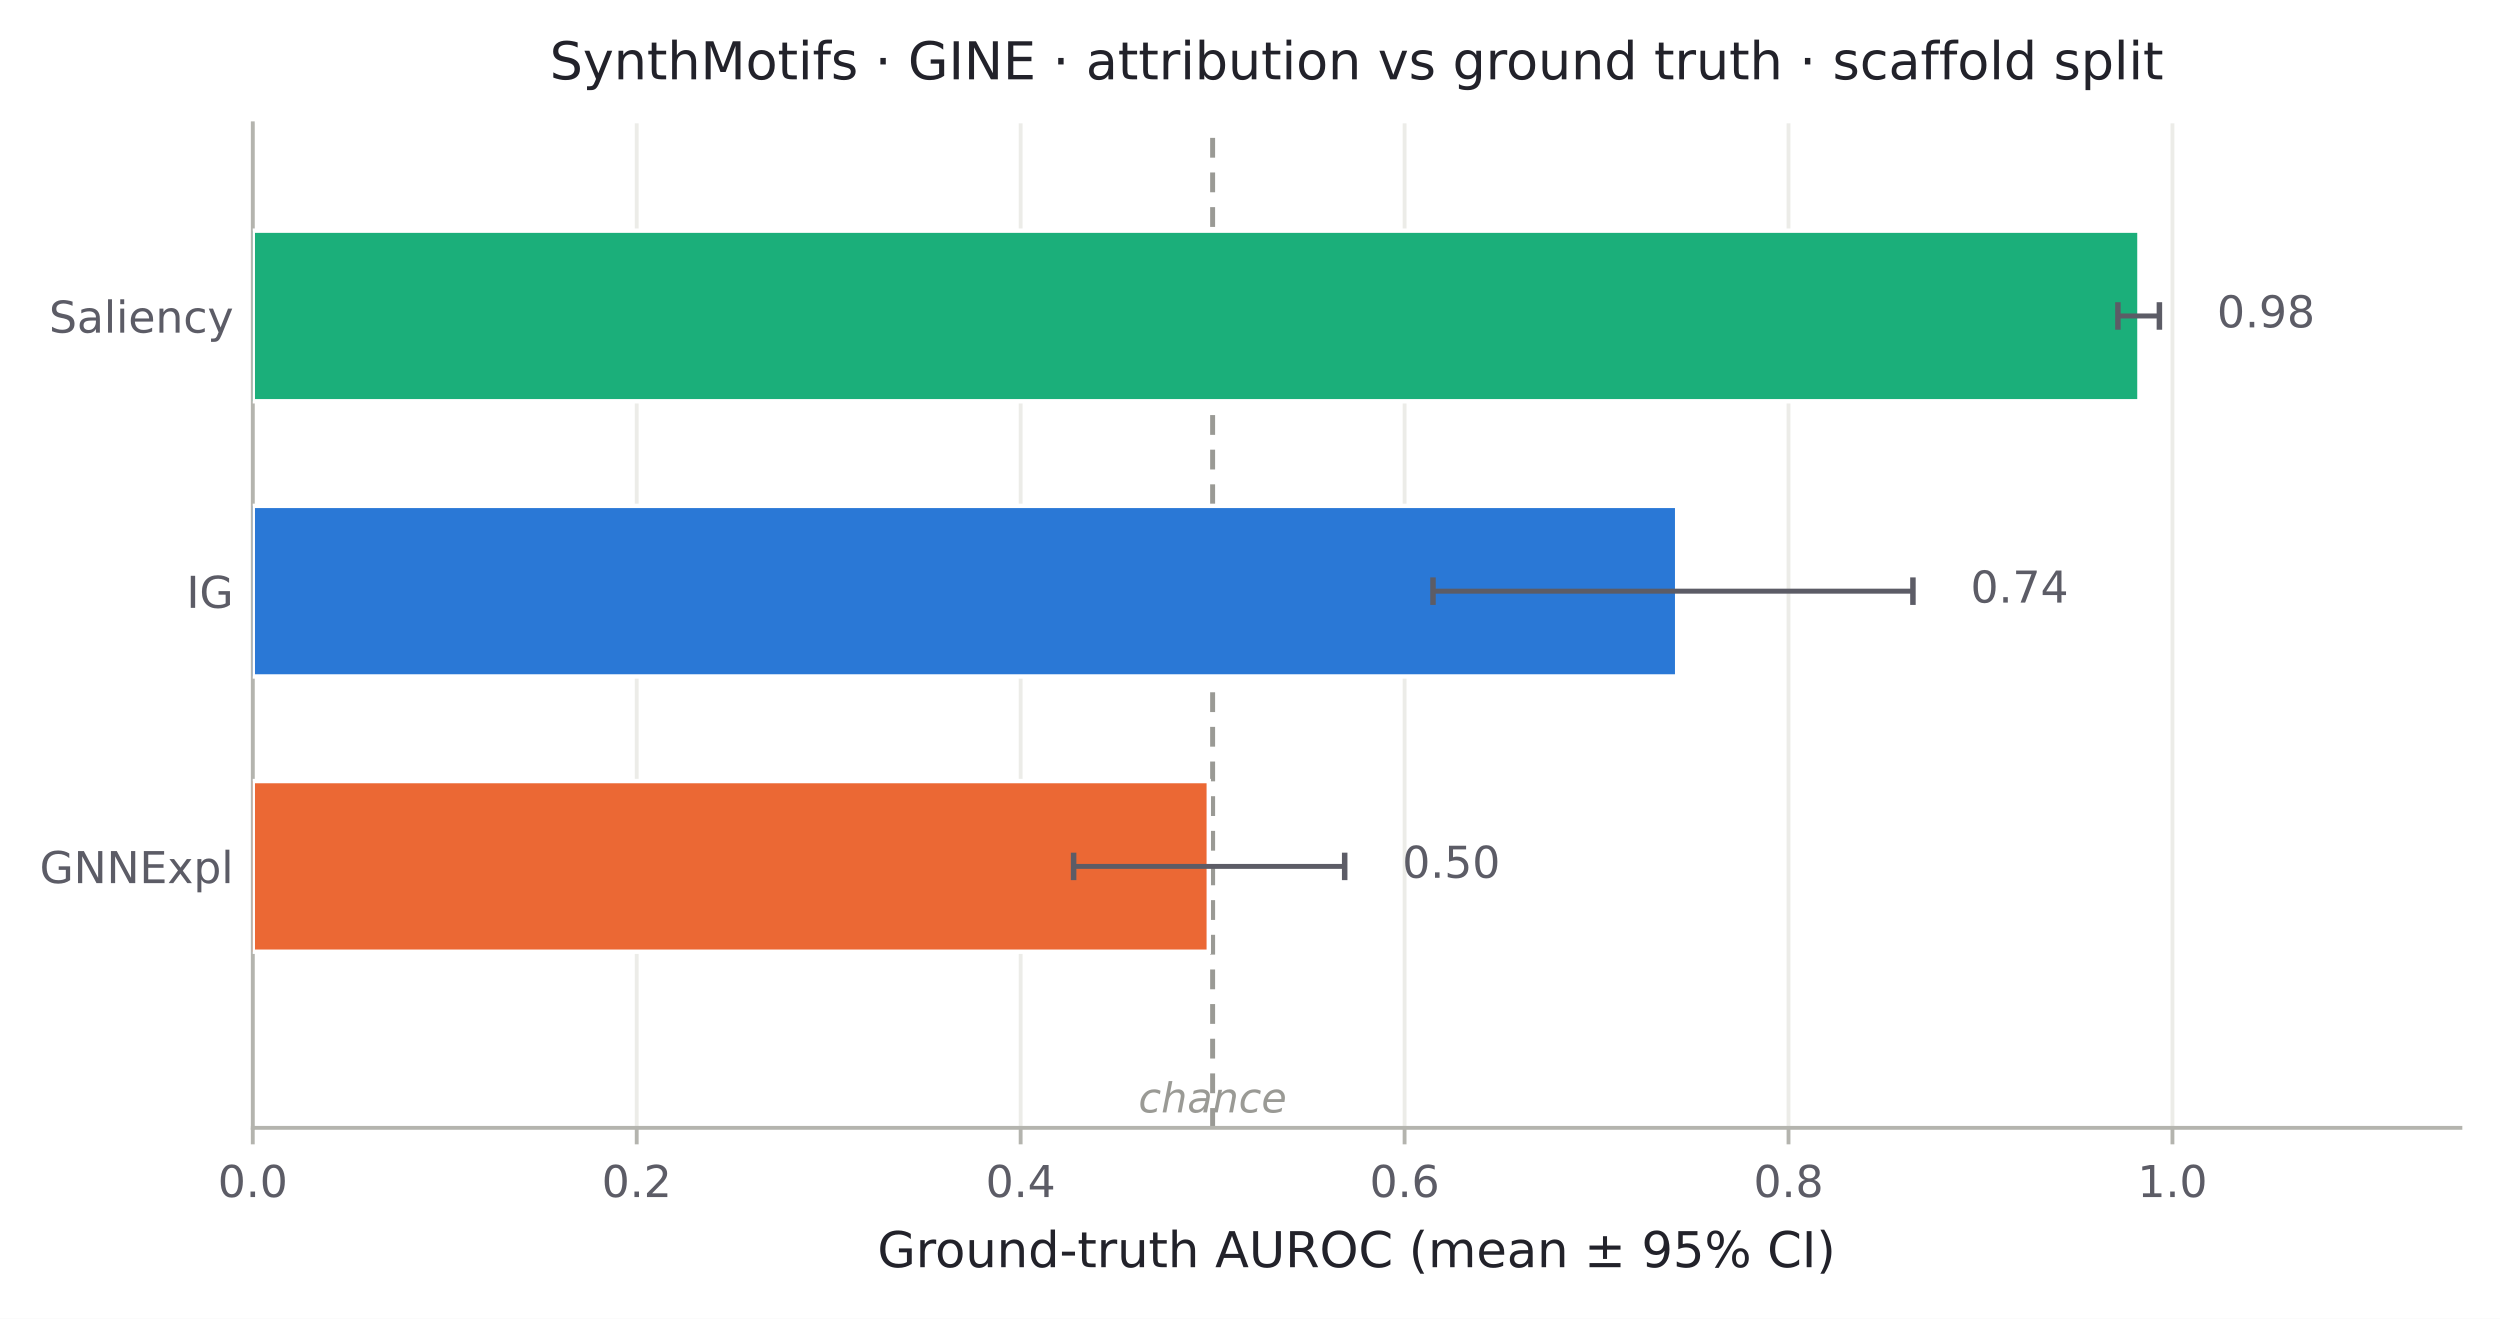
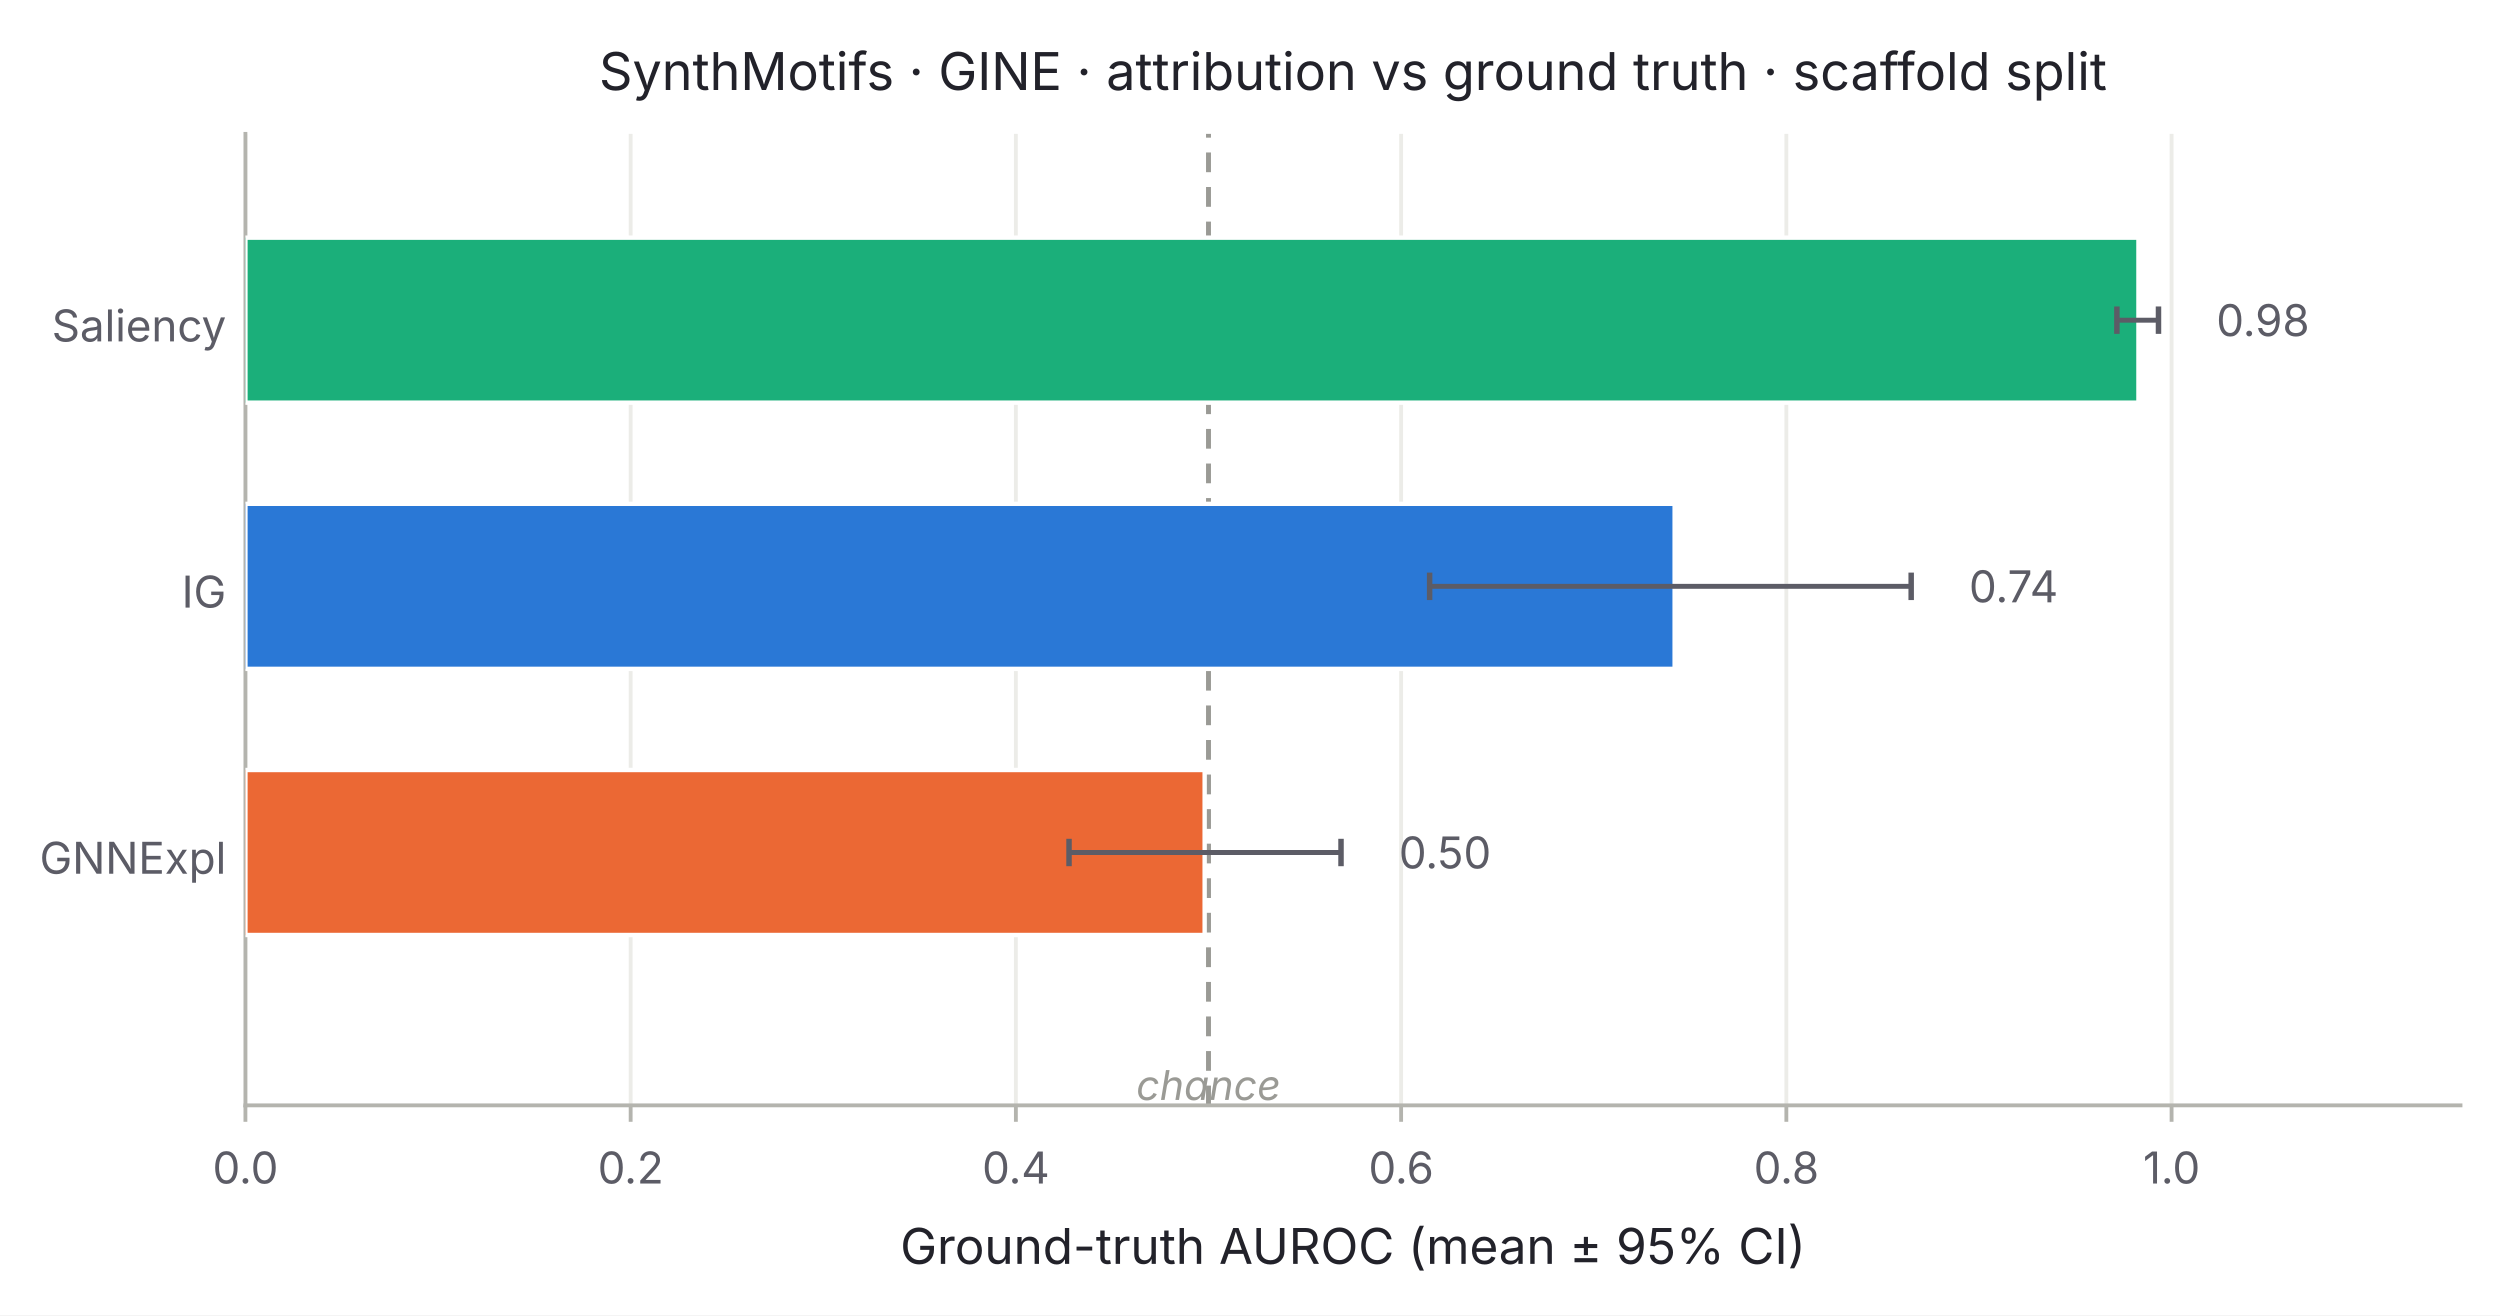
- <svg xmlns="http://www.w3.org/2000/svg" xmlns:xlink="http://www.w3.org/1999/xlink" width="454.54pt" height="239.761pt" viewBox="0 0 454.54 239.761" version="1.1">
+ <svg xmlns="http://www.w3.org/2000/svg" xmlns:xlink="http://www.w3.org/1999/xlink" width="455.716pt" height="239.76pt" viewBox="0 0 455.716 239.76" version="1.1">
  <defs>
    <style type="text/css">*{stroke-linejoin: round; stroke-linecap: butt}</style>
  </defs>
  <g id="figure_1">
    <g id="patch_1">
-       <path d="M 0 239.761  L 454.54 239.761  L 454.54 0  L 0 0  z " style="fill: #ffffff" />
+       <path d="M 0 239.76  L 455.716 239.76  L 455.716 0  L 0 0  z " style="fill: #ffffff" />
    </g>
    <g id="axes_1">
      <g id="patch_2">
-         <path d="M 45.96 205.061  L 447.34 205.061  L 447.34 22.419  L 45.96 22.419  z " style="fill: #ffffff" />
+         <path d="M 44.736 201.491  L 448.516 201.491  L 448.516 24.403  L 44.736 24.403  z " style="fill: #ffffff" />
      </g>
      <g id="matplotlib.axis_1">
        <g id="xtick_1">
          <g id="line2d_1">
-             <path d="M 45.96 205.061  L 45.96 22.419  " clip-path="url(#p870fc01ee4)" style="fill: none; stroke: #ecece8; stroke-width: 0.7; stroke-linecap: round" />
+             <path d="M 44.736 201.491  L 44.736 24.403  " clip-path="url(#p02fb2e245c)" style="fill: none; stroke: #ecece8; stroke-width: 0.7; stroke-linecap: round" />
          </g>
          <g id="line2d_2">
            <defs>
-               <path id="m1167ee168f" d="M 0 0  L 0 3  " style="stroke: #b4b4ae; stroke-width: 0.7" />
+               <path id="mb1411e346f" d="M 0 0  L 0 3  " style="stroke: #b4b4ae; stroke-width: 0.7" />
            </defs>
            <g>
-               <use xlink:href="#m1167ee168f" x="45.96" y="205.061" style="fill: #b4b4ae; stroke: #b4b4ae; stroke-width: 0.7" />
+               <use xlink:href="#mb1411e346f" x="44.736" y="201.491" style="fill: #b4b4ae; stroke: #b4b4ae; stroke-width: 0.7" />
            </g>
          </g>
          <g id="text_1">
-             <text style="font-size: 8px; font-family: 'DejaVu Sans', 'Arial', 'Helvetica', sans-serif; text-anchor: middle; fill: #5c5c66" x="45.96" y="217.639" transform="rotate(-0 45.96 217.6389)">0.0</text>
+             <text style="font-size: 8px; font-family: 'Inter', 'Liberation Sans', 'Arial', 'Helvetica', 'DejaVu Sans', sans-serif; text-anchor: middle; fill: #5c5c66" x="44.736" y="215.741" transform="rotate(-0 44.73625 215.7407)">0.0</text>
          </g>
        </g>
        <g id="xtick_2">
          <g id="line2d_3">
-             <path d="M 115.765 205.061  L 115.765 22.419  " clip-path="url(#p870fc01ee4)" style="fill: none; stroke: #ecece8; stroke-width: 0.7; stroke-linecap: round" />
+             <path d="M 114.959 201.491  L 114.959 24.403  " clip-path="url(#p02fb2e245c)" style="fill: none; stroke: #ecece8; stroke-width: 0.7; stroke-linecap: round" />
          </g>
          <g id="line2d_4">
            <g>
-               <use xlink:href="#m1167ee168f" x="115.765" y="205.061" style="fill: #b4b4ae; stroke: #b4b4ae; stroke-width: 0.7" />
+               <use xlink:href="#mb1411e346f" x="114.959" y="201.491" style="fill: #b4b4ae; stroke: #b4b4ae; stroke-width: 0.7" />
            </g>
          </g>
          <g id="text_2">
-             <text style="font-size: 8px; font-family: 'DejaVu Sans', 'Arial', 'Helvetica', sans-serif; text-anchor: middle; fill: #5c5c66" x="115.765" y="217.639" transform="rotate(-0 115.7652 217.6389)">0.2</text>
+             <text style="font-size: 8px; font-family: 'Inter', 'Liberation Sans', 'Arial', 'Helvetica', 'DejaVu Sans', sans-serif; text-anchor: middle; fill: #5c5c66" x="114.959" y="215.741" transform="rotate(-0 114.9589 215.7407)">0.2</text>
          </g>
        </g>
        <g id="xtick_3">
          <g id="line2d_5">
-             <path d="M 185.57 205.061  L 185.57 22.419  " clip-path="url(#p870fc01ee4)" style="fill: none; stroke: #ecece8; stroke-width: 0.7; stroke-linecap: round" />
+             <path d="M 185.181 201.491  L 185.181 24.403  " clip-path="url(#p02fb2e245c)" style="fill: none; stroke: #ecece8; stroke-width: 0.7; stroke-linecap: round" />
          </g>
          <g id="line2d_6">
            <g>
-               <use xlink:href="#m1167ee168f" x="185.57" y="205.061" style="fill: #b4b4ae; stroke: #b4b4ae; stroke-width: 0.7" />
+               <use xlink:href="#mb1411e346f" x="185.181" y="201.491" style="fill: #b4b4ae; stroke: #b4b4ae; stroke-width: 0.7" />
            </g>
          </g>
          <g id="text_3">
-             <text style="font-size: 8px; font-family: 'DejaVu Sans', 'Arial', 'Helvetica', sans-serif; text-anchor: middle; fill: #5c5c66" x="185.57" y="217.639" transform="rotate(-0 185.5704 217.6389)">0.4</text>
+             <text style="font-size: 8px; font-family: 'Inter', 'Liberation Sans', 'Arial', 'Helvetica', 'DejaVu Sans', sans-serif; text-anchor: middle; fill: #5c5c66" x="185.181" y="215.741" transform="rotate(-0 185.1815 215.7407)">0.4</text>
          </g>
        </g>
        <g id="xtick_4">
          <g id="line2d_7">
-             <path d="M 255.376 205.061  L 255.376 22.419  " clip-path="url(#p870fc01ee4)" style="fill: none; stroke: #ecece8; stroke-width: 0.7; stroke-linecap: round" />
+             <path d="M 255.404 201.491  L 255.404 24.403  " clip-path="url(#p02fb2e245c)" style="fill: none; stroke: #ecece8; stroke-width: 0.7; stroke-linecap: round" />
          </g>
          <g id="line2d_8">
            <g>
-               <use xlink:href="#m1167ee168f" x="255.376" y="205.061" style="fill: #b4b4ae; stroke: #b4b4ae; stroke-width: 0.7" />
+               <use xlink:href="#mb1411e346f" x="255.404" y="201.491" style="fill: #b4b4ae; stroke: #b4b4ae; stroke-width: 0.7" />
            </g>
          </g>
          <g id="text_4">
-             <text style="font-size: 8px; font-family: 'DejaVu Sans', 'Arial', 'Helvetica', sans-serif; text-anchor: middle; fill: #5c5c66" x="255.376" y="217.639" transform="rotate(-0 255.3757 217.6389)">0.6</text>
+             <text style="font-size: 8px; font-family: 'Inter', 'Liberation Sans', 'Arial', 'Helvetica', 'DejaVu Sans', sans-serif; text-anchor: middle; fill: #5c5c66" x="255.404" y="215.741" transform="rotate(-0 255.4041 215.7407)">0.6</text>
          </g>
        </g>
        <g id="xtick_5">
          <g id="line2d_9">
-             <path d="M 325.181 205.061  L 325.181 22.419  " clip-path="url(#p870fc01ee4)" style="fill: none; stroke: #ecece8; stroke-width: 0.7; stroke-linecap: round" />
+             <path d="M 325.627 201.491  L 325.627 24.403  " clip-path="url(#p02fb2e245c)" style="fill: none; stroke: #ecece8; stroke-width: 0.7; stroke-linecap: round" />
          </g>
          <g id="line2d_10">
            <g>
-               <use xlink:href="#m1167ee168f" x="325.181" y="205.061" style="fill: #b4b4ae; stroke: #b4b4ae; stroke-width: 0.7" />
+               <use xlink:href="#mb1411e346f" x="325.627" y="201.491" style="fill: #b4b4ae; stroke: #b4b4ae; stroke-width: 0.7" />
            </g>
          </g>
          <g id="text_5">
-             <text style="font-size: 8px; font-family: 'DejaVu Sans', 'Arial', 'Helvetica', sans-serif; text-anchor: middle; fill: #5c5c66" x="325.181" y="217.639" transform="rotate(-0 325.1809 217.6389)">0.8</text>
+             <text style="font-size: 8px; font-family: 'Inter', 'Liberation Sans', 'Arial', 'Helvetica', 'DejaVu Sans', sans-serif; text-anchor: middle; fill: #5c5c66" x="325.627" y="215.741" transform="rotate(-0 325.6267 215.7407)">0.8</text>
          </g>
        </g>
        <g id="xtick_6">
          <g id="line2d_11">
-             <path d="M 394.986 205.061  L 394.986 22.419  " clip-path="url(#p870fc01ee4)" style="fill: none; stroke: #ecece8; stroke-width: 0.7; stroke-linecap: round" />
+             <path d="M 395.849 201.491  L 395.849 24.403  " clip-path="url(#p02fb2e245c)" style="fill: none; stroke: #ecece8; stroke-width: 0.7; stroke-linecap: round" />
          </g>
          <g id="line2d_12">
            <g>
-               <use xlink:href="#m1167ee168f" x="394.986" y="205.061" style="fill: #b4b4ae; stroke: #b4b4ae; stroke-width: 0.7" />
+               <use xlink:href="#mb1411e346f" x="395.849" y="201.491" style="fill: #b4b4ae; stroke: #b4b4ae; stroke-width: 0.7" />
            </g>
          </g>
          <g id="text_6">
-             <text style="font-size: 8px; font-family: 'DejaVu Sans', 'Arial', 'Helvetica', sans-serif; text-anchor: middle; fill: #5c5c66" x="394.986" y="217.639" transform="rotate(-0 394.9861 217.6389)">1.0</text>
+             <text style="font-size: 8px; font-family: 'Inter', 'Liberation Sans', 'Arial', 'Helvetica', 'DejaVu Sans', sans-serif; text-anchor: middle; fill: #5c5c66" x="395.849" y="215.741" transform="rotate(-0 395.8493 215.7407)">1.0</text>
          </g>
        </g>
        <g id="text_7">
-           <text style="font-size: 9px; font-family: 'DejaVu Sans', 'Arial', 'Helvetica', sans-serif; text-anchor: middle; fill: #22222a" x="246.65" y="230.399" transform="rotate(-0 246.65 230.3993)">Ground-truth AUROC (mean ± 95% CI)</text>
+           <text style="font-size: 9px; font-family: 'Inter', 'Liberation Sans', 'Arial', 'Helvetica', 'DejaVu Sans', sans-serif; text-anchor: middle; fill: #22222a" x="246.626" y="230.389" transform="rotate(-0 246.6262 230.3891)">Ground-truth AUROC (mean ± 95% CI)</text>
        </g>
      </g>
      <g id="matplotlib.axis_2">
        <g id="ytick_1">
          <g id="line2d_13" />
          <g id="text_8">
-             <text style="font-size: 8px; font-family: 'DejaVu Sans', 'Arial', 'Helvetica', sans-serif; text-anchor: end; fill: #5c5c66" x="42.46" y="160.563" transform="rotate(-0 42.46 160.5631)">GNNExpl</text>
+             <text style="font-size: 8px; font-family: 'Inter', 'Liberation Sans', 'Arial', 'Helvetica', 'DejaVu Sans', sans-serif; text-anchor: end; fill: #5c5c66" x="41.236" y="159.274" transform="rotate(-0 41.23625 159.2744)">GNNExpl</text>
          </g>
        </g>
        <g id="ytick_2">
          <g id="line2d_14" />
          <g id="text_9">
-             <text style="font-size: 8px; font-family: 'DejaVu Sans', 'Arial', 'Helvetica', sans-serif; text-anchor: end; fill: #5c5c66" x="42.46" y="110.524" transform="rotate(-0 42.46 110.5238)">IG</text>
+             <text style="font-size: 8px; font-family: 'Inter', 'Liberation Sans', 'Arial', 'Helvetica', 'DejaVu Sans', sans-serif; text-anchor: end; fill: #5c5c66" x="41.236" y="110.757" transform="rotate(-0 41.23625 110.7573)">IG</text>
          </g>
        </g>
        <g id="ytick_3">
          <g id="line2d_15" />
          <g id="text_10">
-             <text style="font-size: 8px; font-family: 'DejaVu Sans', 'Arial', 'Helvetica', sans-serif; text-anchor: end; fill: #5c5c66" x="42.46" y="60.485" transform="rotate(-0 42.46 60.48517)">Saliency</text>
+             <text style="font-size: 8px; font-family: 'Inter', 'Liberation Sans', 'Arial', 'Helvetica', 'DejaVu Sans', sans-serif; text-anchor: end; fill: #5c5c66" x="41.236" y="62.24" transform="rotate(-0 41.23625 62.24012)">Saliency</text>
          </g>
        </g>
      </g>
      <g id="line2d_16">
-         <path d="M 220.473 205.061  L 220.473 22.419  " clip-path="url(#p870fc01ee4)" style="fill: none; stroke-dasharray: 3.6,2.7; stroke-dashoffset: 0; stroke: #9a9a95; stroke-width: 0.9" />
+         <path d="M 220.293 201.491  L 220.293 24.403  " clip-path="url(#p02fb2e245c)" style="fill: none; stroke-dasharray: 3.6,2.7; stroke-dashoffset: 0; stroke: #9a9a95; stroke-width: 0.9" />
      </g>
      <g id="patch_3">
-         <path d="M 45.96 205.061  L 45.96 22.419  " style="fill: none; stroke: #b4b4ae; stroke-width: 0.7; stroke-linejoin: miter; stroke-linecap: square" />
+         <path d="M 44.736 201.491  L 44.736 24.403  " style="fill: none; stroke: #b4b4ae; stroke-width: 0.7; stroke-linejoin: miter; stroke-linecap: square" />
      </g>
      <g id="patch_4">
-         <path d="M 45.96 205.061  L 447.34 205.061  " style="fill: none; stroke: #b4b4ae; stroke-width: 0.7; stroke-linejoin: miter; stroke-linecap: square" />
+         <path d="M 44.736 201.491  L 448.516 201.491  " style="fill: none; stroke: #b4b4ae; stroke-width: 0.7; stroke-linejoin: miter; stroke-linecap: square" />
      </g>
      <g id="patch_5">
-         <path d="M 45.96 173.036  L 219.775 173.036  L 219.775 142.012  L 45.96 142.012  z " clip-path="url(#p870fc01ee4)" style="fill: #eb6834; stroke: #ffffff; stroke-width: 0.8; stroke-linejoin: miter" />
+         <path d="M 44.736 170.44  L 219.591 170.44  L 219.591 140.359  L 44.736 140.359  z " clip-path="url(#p02fb2e245c)" style="fill: #eb6834; stroke: #ffffff; stroke-width: 0.8; stroke-linejoin: miter" />
      </g>
      <g id="patch_6">
-         <path d="M 45.96 122.997  L 304.937 122.997  L 304.937 91.973  L 45.96 91.973  z " clip-path="url(#p870fc01ee4)" style="fill: #2a78d6; stroke: #ffffff; stroke-width: 0.8; stroke-linejoin: miter" />
+         <path d="M 44.736 121.923  L 305.262 121.923  L 305.262 91.842  L 44.736 91.842  z " clip-path="url(#p02fb2e245c)" style="fill: #2a78d6; stroke: #ffffff; stroke-width: 0.8; stroke-linejoin: miter" />
      </g>
      <g id="patch_7">
-         <path d="M 45.96 72.958  L 388.983 72.958  L 388.983 41.934  L 45.96 41.934  z " clip-path="url(#p870fc01ee4)" style="fill: #1baf7a; stroke: #ffffff; stroke-width: 0.8; stroke-linejoin: miter" />
+         <path d="M 44.736 73.405  L 389.81 73.405  L 389.81 43.325  L 44.736 43.325  z " clip-path="url(#p02fb2e245c)" style="fill: #1baf7a; stroke: #ffffff; stroke-width: 0.8; stroke-linejoin: miter" />
      </g>
      <g id="text_11">
-         <text style="font-style: italic; font-size: 7.5px; font-family: 'DejaVu Sans', 'Arial', 'Helvetica', sans-serif; text-anchor: middle; fill: #9a9a95" x="220.473" y="202.253" transform="rotate(-0 220.473 202.2529)">chance</text>
+         <text style="font-style: italic; font-size: 7.5px; font-family: 'Inter', 'Liberation Sans', 'Arial', 'Helvetica', 'DejaVu Sans', sans-serif; text-anchor: middle; fill: #9a9a95" x="220.293" y="200.508" transform="rotate(-0 220.2928 200.5084)">chance</text>
      </g>
      <g id="text_12">
-         <text style="font-size: 8px; font-family: 'DejaVu Sans', 'Arial', 'Helvetica', sans-serif; text-anchor: start; fill: #5c5c66" x="254.957" y="159.602" transform="rotate(-0 254.9568 159.6018)">0.50</text>
+         <text style="font-size: 8px; font-family: 'Inter', 'Liberation Sans', 'Arial', 'Helvetica', 'DejaVu Sans', sans-serif; text-anchor: start; fill: #5c5c66" x="254.983" y="158.31" transform="rotate(-0 254.9827 158.3095)">0.50</text>
      </g>
      <g id="text_13">
-         <text style="font-size: 8px; font-family: 'DejaVu Sans', 'Arial', 'Helvetica', sans-serif; text-anchor: start; fill: #5c5c66" x="358.272" y="109.563" transform="rotate(-0 358.272 109.5629)">0.74</text>
+         <text style="font-size: 8px; font-family: 'Inter', 'Liberation Sans', 'Arial', 'Helvetica', 'DejaVu Sans', sans-serif; text-anchor: start; fill: #5c5c66" x="358.916" y="109.792" transform="rotate(-0 358.9157 109.7924)">0.74</text>
      </g>
      <g id="text_14">
-         <text style="font-size: 8px; font-family: 'DejaVu Sans', 'Arial', 'Helvetica', sans-serif; text-anchor: start; fill: #5c5c66" x="403.083" y="59.524" transform="rotate(-0 403.0835 59.52392)">0.98</text>
+         <text style="font-size: 8px; font-family: 'Inter', 'Liberation Sans', 'Arial', 'Helvetica', 'DejaVu Sans', sans-serif; text-anchor: start; fill: #5c5c66" x="403.995" y="61.275" transform="rotate(-0 403.9951 61.27528)">0.98</text>
      </g>
      <g id="text_15">
-         <text style="font-size: 9.5px; font-family: 'DejaVu Sans', 'Arial', 'Helvetica', sans-serif; text-anchor: middle; fill: #22222a" x="246.65" y="14.419" transform="rotate(-0 246.65 14.41852)">SynthMotifs · GINE · attribution vs ground truth · scaffold split</text>
+         <text style="font-size: 9.5px; font-family: 'Inter', 'Liberation Sans', 'Arial', 'Helvetica', 'DejaVu Sans', sans-serif; text-anchor: middle; fill: #22222a" x="246.626" y="16.403" transform="rotate(-0 246.6262 16.40312)">SynthMotifs · GINE · attribution vs ground truth · scaffold split</text>
      </g>
      <g id="LineCollection_1">
-         <path d="M 195.2 157.524  L 244.486 157.524  " clip-path="url(#p870fc01ee4)" style="fill: none; stroke: #5c5c66; stroke-width: 0.9" />
-         <path d="M 260.541 107.485  L 347.801 107.485  " clip-path="url(#p870fc01ee4)" style="fill: none; stroke: #5c5c66; stroke-width: 0.9" />
-         <path d="M 385.074 57.446  L 392.613 57.446  " clip-path="url(#p870fc01ee4)" style="fill: none; stroke: #5c5c66; stroke-width: 0.9" />
+         <path d="M 194.869 155.399  L 244.449 155.399  " clip-path="url(#p02fb2e245c)" style="fill: none; stroke: #5c5c66; stroke-width: 0.9" />
+         <path d="M 260.601 106.882  L 348.382 106.882  " clip-path="url(#p02fb2e245c)" style="fill: none; stroke: #5c5c66; stroke-width: 0.9" />
+         <path d="M 385.878 58.365  L 393.462 58.365  " clip-path="url(#p02fb2e245c)" style="fill: none; stroke: #5c5c66; stroke-width: 0.9" />
      </g>
      <g id="line2d_17">
        <defs>
-           <path id="m89f6d3c875" d="M 0 2.5  L 0 -2.5  " style="stroke: #5c5c66" />
+           <path id="mf0ac5ddb16" d="M 0 2.5  L 0 -2.5  " style="stroke: #5c5c66" />
        </defs>
-         <g clip-path="url(#p870fc01ee4)">
-           <use xlink:href="#m89f6d3c875" x="195.2" y="157.524" style="fill: #1f77b4; stroke: #5c5c66" />
-           <use xlink:href="#m89f6d3c875" x="260.541" y="107.485" style="fill: #1f77b4; stroke: #5c5c66" />
-           <use xlink:href="#m89f6d3c875" x="385.074" y="57.446" style="fill: #1f77b4; stroke: #5c5c66" />
+         <g clip-path="url(#p02fb2e245c)">
+           <use xlink:href="#mf0ac5ddb16" x="194.869" y="155.399" style="fill: #1f77b4; stroke: #5c5c66" />
+           <use xlink:href="#mf0ac5ddb16" x="260.601" y="106.882" style="fill: #1f77b4; stroke: #5c5c66" />
+           <use xlink:href="#mf0ac5ddb16" x="385.878" y="58.365" style="fill: #1f77b4; stroke: #5c5c66" />
        </g>
      </g>
      <g id="line2d_18">
-         <g clip-path="url(#p870fc01ee4)">
-           <use xlink:href="#m89f6d3c875" x="244.486" y="157.524" style="fill: #1f77b4; stroke: #5c5c66" />
-           <use xlink:href="#m89f6d3c875" x="347.801" y="107.485" style="fill: #1f77b4; stroke: #5c5c66" />
-           <use xlink:href="#m89f6d3c875" x="392.613" y="57.446" style="fill: #1f77b4; stroke: #5c5c66" />
+         <g clip-path="url(#p02fb2e245c)">
+           <use xlink:href="#mf0ac5ddb16" x="244.449" y="155.399" style="fill: #1f77b4; stroke: #5c5c66" />
+           <use xlink:href="#mf0ac5ddb16" x="348.382" y="106.882" style="fill: #1f77b4; stroke: #5c5c66" />
+           <use xlink:href="#mf0ac5ddb16" x="393.462" y="58.365" style="fill: #1f77b4; stroke: #5c5c66" />
        </g>
      </g>
    </g>
  </g>
  <defs>
-     <clipPath id="p870fc01ee4">
-       <rect x="45.96" y="22.419" width="401.38" height="182.642" />
+     <clipPath id="p02fb2e245c">
+       <rect x="44.736" y="24.403" width="403.78" height="177.088" />
    </clipPath>
  </defs>
</svg>
